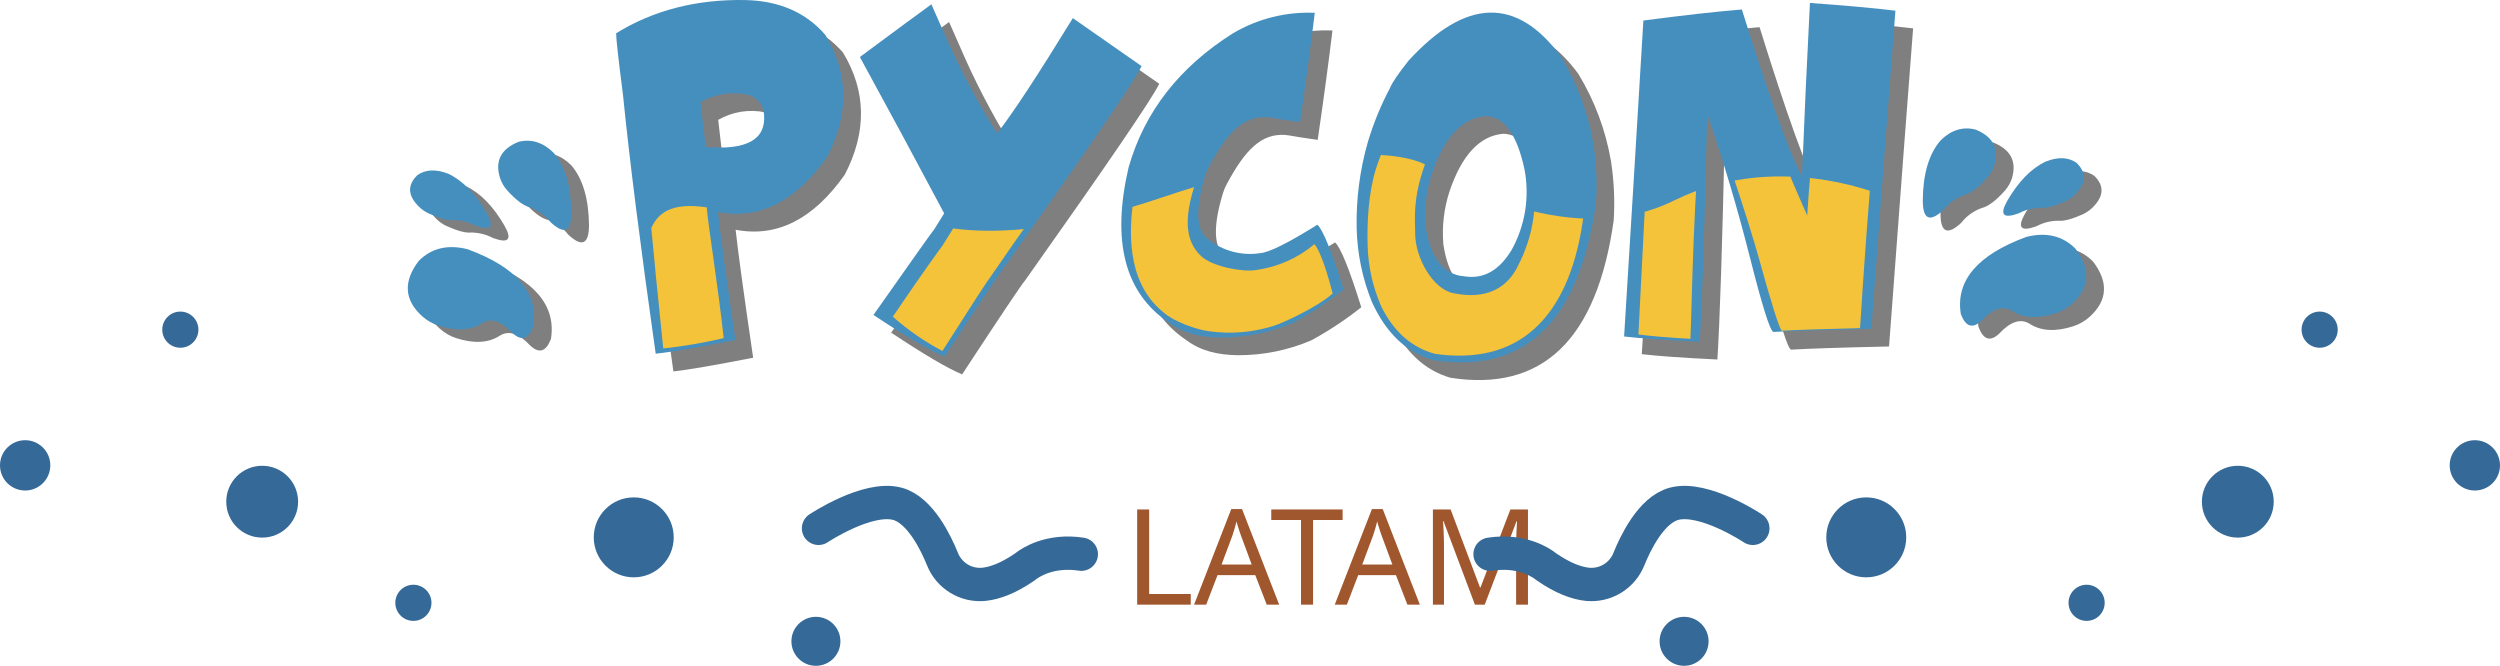
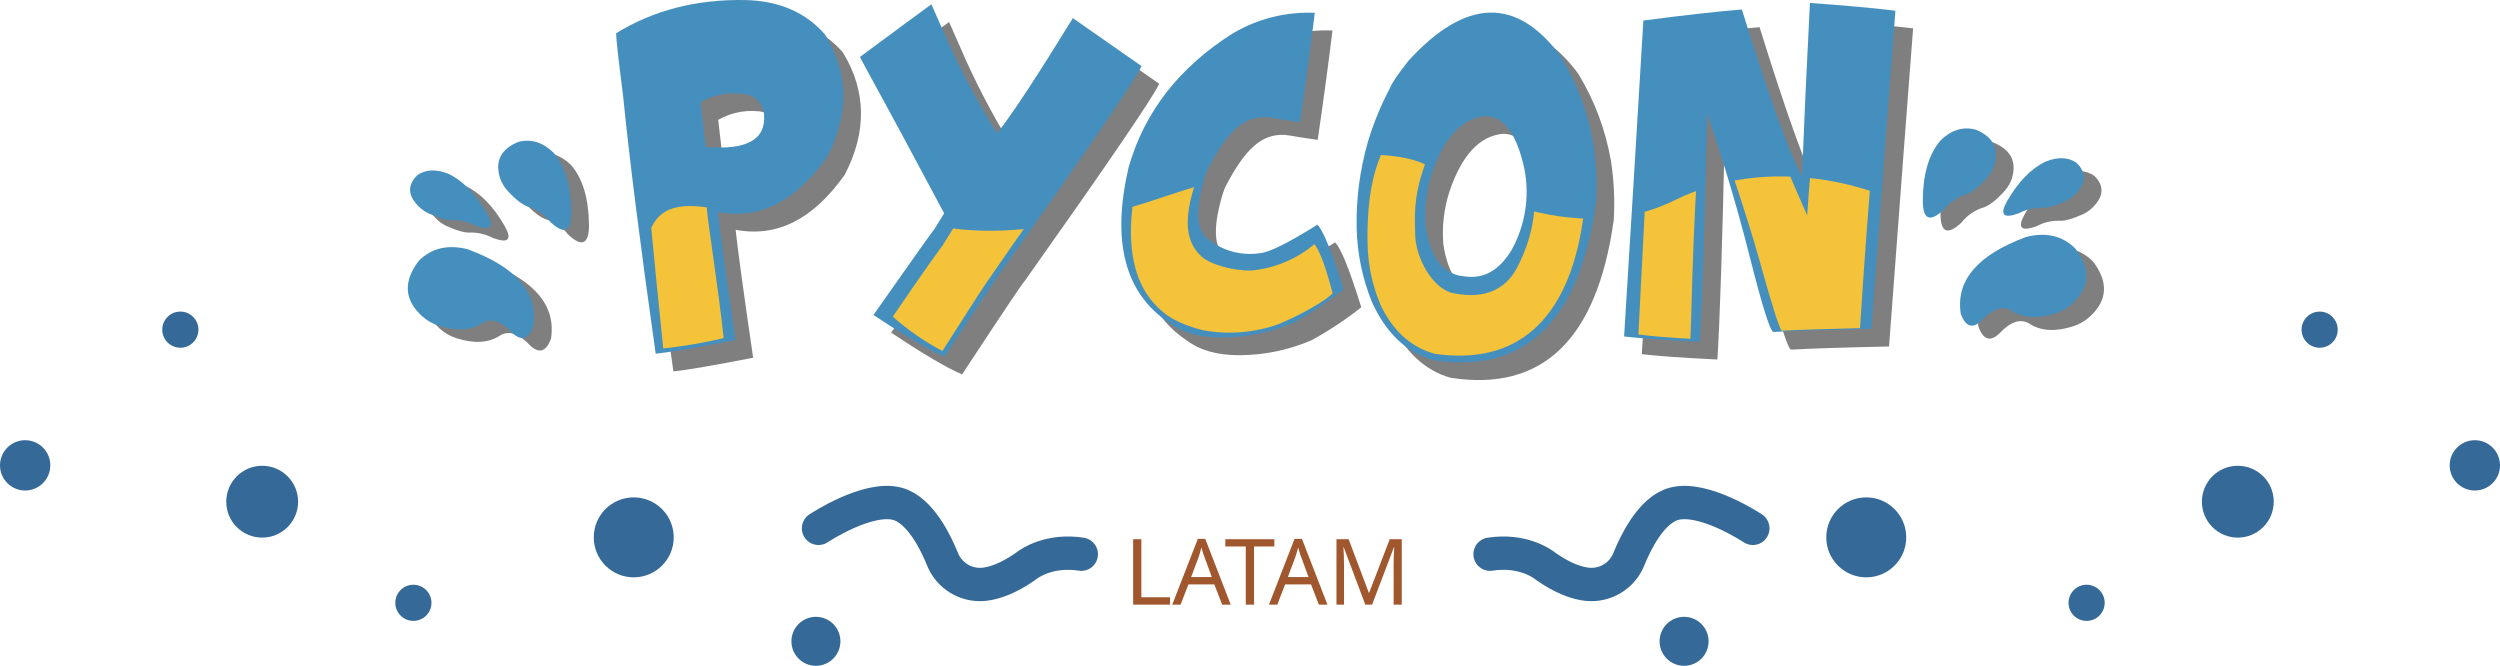
<svg xmlns="http://www.w3.org/2000/svg" width="600" height="159.796" viewBox="0 0 600 159.796">
  <defs>
    <clipPath id="a">
      <path d="M947,437.451h307.09V382.241s-26.789-13.068-53.251,0-57.824-7.514-57.824-7.514-11.107-11.434-65.338,6.861c-35.936,12.12-54.649,7.752-63.2,3.42a37.66,37.66,0,0,0-18.621-4.129c-2.094.088-16.537,7.119-18.808,7.243-6.021.327-2.156-3.355-8.167-4.247-8.821-1.307-12.088,1.307-13.842,5.854" transform="translate(-947 -371.198)" fill="none" />
    </clipPath>
  </defs>
  <g transform="translate(0 -0.003)" style="isolation:isolate">
    <g transform="translate(97.867 0.003)">
      <g transform="translate(4.247 4.247)" opacity="0.5" style="mix-blend-mode:multiply;isolation:isolate">
        <path d="M809.576,404.134q4.574-4.6,11.725-2.8,17.677,6.5,15.76,18.527-1.754,4.6-4.975,1.6-4.116-4.436-7.37-2.329-4.051,2.581-10.4.542a11.016,11.016,0,0,1-3.956-2.287Q803.947,411.533,809.576,404.134Zm-.327-20.582q2.963-2.071,7.432-.327,5.168,2.46,9.219,9.445,2.872,5.044-2.774,2.966a11.333,11.333,0,0,0-5.168-1.307q-2.009.225-5.965-1.565a8.387,8.387,0,0,1-2.457-1.722q-3.93-3.946-.287-7.488Zm24.214-7.975q4.59-1.183,8.455,2.584,4.175,4.881,4.273,14.42-.029,6.861-4.975,2.264a10.772,10.772,0,0,0-4.9-3.541q-2.362-.575-5.616-4.211a8.575,8.575,0,0,1-1.633-2.9q-1.849-6.05,4.391-8.608Z" transform="translate(-806.944 -342.772)" />
        <path d="M1010.206,284.112q8.422,13.911.415,29.321-11.327,16.05-26.191,13.208.928,8.36,4.211,30.709-14.048,2.744-19.144,3.287-5.518-38.876-7.841-62.052Q960,285.677,960,283.73q13.434-8.3,31.036-7.975Q1003.218,276.039,1010.206,284.112Zm-28.713,26.9q14.806,1.245,14.005-7.841a5.2,5.2,0,0,0-3.986-4.721,16.082,16.082,0,0,0-11.258,1.81Q981.081,307.189,981.493,311.008Z" transform="translate(-909.998 -275.743)" />
        <path d="M1156.369,278.9q0,.062,4.227,9.588a183.662,183.662,0,0,0,11.536,21.392q5.518-7.024,18.184-27.661,3.316,2.287,16.495,11.516-2.81,5.714-32.287,47.315-.892.892-15.028,22.427-5.263-2.2-17.034-10.02,14.479-20.582,14.61-20.582l2.362-3.8q-10.127-19.049-20.163-37.393V291.5Q1151.139,282.7,1156.369,278.9Z" transform="translate(-1030.702 -277.869)" />
        <path d="M1377.567,285.06q-1.307,10.915-3.538,26.227h-.16c-2.532-.327-5.518-.836-6.674-1.036a9.453,9.453,0,0,0-1-.127c-5.7-.359-9.565,3.515-14.048,11.9a11.968,11.968,0,0,0-.872,2.107q-3.643,12.025.6,15.2a16.085,16.085,0,0,0,12.6,3.411q3.218-.255,13.721-6.825,2.039,1.911,6.286,15.567a84.433,84.433,0,0,1-11.934,7.912,44.148,44.148,0,0,1-17.707,3.594c-4.767-.065-8.87-1.013-12.313-3.594q-15.858-10.653-9.634-37.262,5.711-19.974,25.044-32.159A35.6,35.6,0,0,1,1377.567,285.06Z" transform="translate(-1159.89 -281.987)" />
        <path d="M1552.927,295.417a59.724,59.724,0,0,1,7.841,20.908,65.817,65.817,0,0,1,.673,14.263q-6.034,42.973-39.2,37.8-9.448-2.744-14.551-13.845a50.38,50.38,0,0,1-3.7-17.8,69.8,69.8,0,0,1,2.712-20.768,71.464,71.464,0,0,1,5.328-12.953q.637-1.718,4.433-6.508Q1537.041,274.045,1552.927,295.417Zm-32.382,40.9q1.689,11.418,9.412,11.993,6.8,1.023,11.261-6.41a28.781,28.781,0,0,0,3.032-19.4q-2.744-12.6-9.347-12.666-8.425.735-12.859,13.783A32.422,32.422,0,0,0,1520.546,336.319Z" transform="translate(-1276.261 -281.975)" />
        <path d="M1765.616,279.779q-1.689,21.7-5.776,76.344-17.227.382-23.522.764-1.215-.477-5.616-17.88t-10.271-34.567q-.9,40.807-1.787,54.809-12.427-.6-18.144-1.277,2.287-36.782,4.626-75.832,14.58-1.914,23.64-2.649,9.641,31.036,14.423,40.134.827-20.676,1.911-41.7Q1757.995,278.851,1765.616,279.779Z" transform="translate(-1408.583 -277.216)" />
        <path d="M1937.065,375.512a8.3,8.3,0,0,1-1.66,2.9q-3.224,3.636-5.616,4.211a10.788,10.788,0,0,0-4.881,3.541q-4.979,4.6-4.979-2.264.062-9.539,4.276-14.42,3.826-3.763,8.422-2.584Q1938.9,369.452,1937.065,375.512Zm18.693,33.182a10.794,10.794,0,0,1-3.956,2.287q-6.344,2.039-10.4-.542-3.267-2.107-7.4,2.329-3.189,2.992-4.946-1.6-1.914-12.016,15.727-18.527,7.187-1.784,11.761,2.81Q1962.171,402.852,1955.758,408.694Zm.8-26.322a8.609,8.609,0,0,1-2.424,1.722q-3.956,1.787-6,1.565a11.107,11.107,0,0,0-5.136,1.307q-5.645,2.075-2.806-2.966,4.048-6.988,9.252-9.445,4.466-1.754,7.4.327,3.62,3.538-.3,7.491Z" transform="translate(-1556.327 -336.93)" />
      </g>
      <path d="M796.576,391.134q4.574-4.6,11.725-2.8,17.677,6.5,15.76,18.527-1.754,4.6-4.976,1.6-4.116-4.436-7.37-2.329-4.051,2.581-10.4.542a11.018,11.018,0,0,1-3.956-2.287Q790.947,398.533,796.576,391.134Zm-.327-20.582q2.963-2.071,7.432-.327,5.168,2.46,9.219,9.445,2.872,5.044-2.774,2.966a11.333,11.333,0,0,0-5.168-1.307q-2.009.225-5.965-1.565a8.387,8.387,0,0,1-2.457-1.722q-3.93-3.946-.287-7.488Zm24.214-7.975q4.59-1.183,8.455,2.584,4.175,4.881,4.273,14.42-.029,6.861-4.975,2.264a10.772,10.772,0,0,0-4.9-3.541q-2.362-.575-5.616-4.211a8.576,8.576,0,0,1-1.633-2.9q-1.849-6.05,4.391-8.608Z" transform="translate(-793.944 -328.521)" fill="#458fbf" />
      <path d="M997.206,271.112q8.422,13.911.415,29.321-11.327,16.05-26.191,13.208.928,8.36,4.211,30.709-14.048,2.744-19.144,3.286-5.518-38.876-7.841-62.052Q947,272.677,947,270.73q13.434-8.3,31.036-7.975Q990.218,263.039,997.206,271.112Zm-28.713,26.9q14.806,1.245,14.005-7.841a5.2,5.2,0,0,0-3.986-4.721,16.082,16.082,0,0,0-11.258,1.81Q968.081,294.189,968.493,298.008Z" transform="translate(-896.998 -262.743)" fill="#458fbf" />
      <path d="M1143.369,265.9q0,.062,4.228,9.588a183.659,183.659,0,0,0,11.535,21.392q5.518-7.024,18.184-27.661,3.316,2.287,16.495,11.516-2.809,5.714-32.287,47.315-.892.892-15.028,22.427-5.263-2.2-17.034-10.02,14.479-20.582,14.61-20.582l2.362-3.8q-10.127-19.049-20.163-37.393V278.5Q1138.139,269.7,1143.369,265.9Z" transform="translate(-1017.702 -264.869)" fill="#458fbf" />
      <path d="M1364.567,272.06q-1.307,10.915-3.538,26.227h-.16c-2.532-.327-5.518-.836-6.674-1.036a9.451,9.451,0,0,0-1-.127c-5.7-.359-9.566,3.515-14.048,11.9a11.988,11.988,0,0,0-.872,2.107q-3.642,12.025.6,15.2a16.085,16.085,0,0,0,12.6,3.411q3.218-.255,13.721-6.825,2.039,1.911,6.286,15.567a84.427,84.427,0,0,1-11.934,7.912,44.147,44.147,0,0,1-17.707,3.594c-4.766-.065-8.87-1.013-12.313-3.594q-15.857-10.653-9.634-37.262,5.711-19.974,25.044-32.159A35.6,35.6,0,0,1,1364.567,272.06Z" transform="translate(-1146.89 -268.987)" fill="#458fbf" />
      <path d="M1539.927,282.417a59.723,59.723,0,0,1,7.84,20.908,65.793,65.793,0,0,1,.673,14.263q-6.034,42.97-39.2,37.8-9.448-2.744-14.551-13.845a50.38,50.38,0,0,1-3.7-17.8,69.8,69.8,0,0,1,2.712-20.768,71.473,71.473,0,0,1,5.328-12.953q.637-1.718,4.433-6.508Q1524.04,261.045,1539.927,282.417Zm-32.382,40.9q1.689,11.418,9.412,11.993,6.8,1.023,11.261-6.41a28.781,28.781,0,0,0,3.032-19.4q-2.744-12.6-9.347-12.666-8.425.735-12.859,13.783A32.427,32.427,0,0,0,1507.546,323.319Z" transform="translate(-1263.26 -268.975)" fill="#458fbf" />
      <path d="M1752.616,266.779q-1.689,21.7-5.776,76.344-17.226.382-23.522.764-1.215-.477-5.616-17.88t-10.271-34.567q-.9,40.807-1.787,54.809-12.427-.6-18.144-1.277,2.287-36.782,4.626-75.832,14.58-1.914,23.639-2.649,9.641,31.036,14.423,40.134.827-20.676,1.911-41.7Q1744.995,265.851,1752.616,266.779Z" transform="translate(-1395.583 -264.216)" fill="#458fbf" />
      <path d="M1924.065,362.512a8.308,8.308,0,0,1-1.66,2.9q-3.224,3.636-5.616,4.211a10.787,10.787,0,0,0-4.881,3.541q-4.979,4.6-4.979-2.264.062-9.539,4.276-14.42,3.825-3.763,8.422-2.584Q1925.9,356.452,1924.065,362.512Zm18.693,33.182a10.8,10.8,0,0,1-3.956,2.287q-6.344,2.039-10.4-.542-3.267-2.107-7.4,2.329-3.189,2.992-4.946-1.6-1.915-12.016,15.727-18.527,7.187-1.784,11.761,2.81Q1949.171,389.852,1942.758,395.694Zm.8-26.321a8.607,8.607,0,0,1-2.424,1.722q-3.956,1.787-6,1.565a11.106,11.106,0,0,0-5.135,1.307q-5.645,2.074-2.806-2.966,4.048-6.988,9.252-9.445,4.466-1.754,7.4.327,3.62,3.538-.3,7.491Z" transform="translate(-1543.327 -322.789)" fill="#458fbf" />
-       <text transform="translate(171.946 145.116)" fill="#a0572e" font-size="32" font-family="DimboRegular, Dimbo">
+       <text transform="translate(171.946 145.116)" fill="#a0572e" font-size="22" font-family="DimboRegular, Dimbo">
        <tspan x="0" y="0">LATAM</tspan>
      </text>
      <g transform="translate(50.002 37.108)" clip-path="url(#a)">
        <path d="M1005.514,287.875c2.94,8.167,6.534,15.681,0,24.829C996.17,325.771,986,324.556,979.2,322.831c.4,4.992,2.656,18.331,4.1,31.689A117.606,117.606,0,0,1,968.8,357q-3.63-34.842-5.139-55.6-1.088-11.575-1.078-13.319a31.737,31.737,0,0,1,21.372-7.043C989.525,281.233,1002.335,283.043,1005.514,287.875Zm-28.422,23.848c11.281,3.064,19-2.045,18.661-7.475-.238-2.267-2.718-7-4.293-7.56-2.908-.653-13.744-.735-16.008.98C975.821,301.812,976.912,309.437,977.091,311.724Z" transform="translate(-957.49 -310.481)" fill="#f5c33a" />
        <path d="M1149.414,281c0,.036,6.207,9.8,8.589,15.093,2.287,5.08,4.5,8.906,7.419,15.616a174.718,174.718,0,0,0,13.3-19.428c1.434,1.356,10.6-.849,16.3,4.59-1.49,3.042-15.315,21.1-30.281,42.986q-.654.689-11.506,17.733a59.844,59.844,0,0,1-11.9-8.233c7.357-10.827,11.82-16.988,11.878-16.988l3.724-5.959c-5.263-10.49-15.988-26.253-19.928-36.589l4.9-3.594C1147.64,281.764,1146.886,282.921,1149.414,281Z" transform="translate(-1074.929 -310.467)" fill="#f5c33a" />
        <path d="M1357.092,299.923c-.6,5.982,5.613,6.148,4.59,14.544h-.111l-4.953-.787.02.131c-3.581-.82-12.561,4.407-16.482,17.8-2.071,7.076-1.96,12.414,1.96,16.008,2.649,2.427,9.938,3.826,13.068,3.267a27.534,27.534,0,0,0,14.048-6.207c.934,1.049,2.434,4.338,4.378,11.826-3.61,3.267-12.117,7.168-14.178,7.775a35.163,35.163,0,0,1-15.354,1.307c-3.267-.382-8.69-2.4-11.058-4.534q-10.9-8.762-6.622-30.647a45.351,45.351,0,0,1,17.213-26.462A21.324,21.324,0,0,1,1357.092,299.923Z" transform="translate(-1201.639 -323.182)" fill="#f5c33a" />
        <path d="M1543.745,302.654c3.329,4.969,5.554,11.8,6.86,18.295a45.636,45.636,0,0,1,0,15.028c-3.558,23.564-15.887,34.371-35.456,31.535q-8.357-2.254-12.868-11.388a38.906,38.906,0,0,1-3.267-14.639c-.15-5.616.193-12.476,1.96-18.249a44.011,44.011,0,0,1,4.247-9.474,45.393,45.393,0,0,1,5.227-8.821C1522.56,292.625,1534.376,290.936,1543.745,302.654Zm-33.323,35.936c0,5.88,4.247,13.394,9.147,14.374,3.969.794,11.366,1.441,15.354-6.207,3.92-7.514,5.554-16.008,2.94-26.462-1.722-6.883-6.237-10.631-10.128-10.454-7.187.327-12.414,5.26-15.028,12.414C1509.77,330.423,1510.423,335.284,1510.423,338.59Z" transform="translate(-1318.655 -319.707)" fill="#f5c33a" />
        <path d="M1756.478,279.307c-.774,11.895-3.411,40.814-5.283,70.781-7.893.209-15.89.418-18.772.627-.555-.261-2.734-7.377-5.348-16.851-2.594-9.4-9.474-30.382-13.394-39.53-2.614,23.2-2.8,50.637-3.2,58.324q-8.556-.5-12.476-1.049c1.052-20.17,2.522-48.932,3.594-70.343,6.681-1.049,15.123-1.558,19.275-1.96,5.88,16.988,15.449,38.791,17.641,43.777.653-11.434,3.1-33.554,3.594-45.083C1748.007,278.506,1752.985,278.8,1756.478,279.307Z" transform="translate(-1452.655 -308.447)" fill="#f5c33a" />
      </g>
    </g>
    <g transform="translate(0 74.784)">
      <circle cx="5.88" cy="5.88" r="5.88" transform="translate(398.301 73.254)" fill="#356998" />
      <circle cx="9.595" cy="9.595" r="9.595" transform="translate(438.307 44.59)" fill="#356998" />
      <circle cx="8.621" cy="8.621" r="8.621" transform="translate(528.455 37.004)" fill="#356998" />
      <circle cx="6.037" cy="6.037" r="6.037" transform="translate(587.925 30.869)" fill="#356998" />
      <circle cx="4.338" cy="4.338" r="4.338" transform="translate(552.378)" fill="#356998" />
      <circle cx="4.338" cy="4.338" r="4.338" transform="translate(496.449 65.557)" fill="#356998" />
      <circle cx="5.88" cy="5.88" r="5.88" transform="translate(189.938 73.254)" fill="#356998" />
      <circle cx="9.595" cy="9.595" r="9.595" transform="translate(142.503 44.59)" fill="#356998" />
      <circle cx="8.621" cy="8.621" r="8.621" transform="translate(54.303 37.004)" fill="#356998" />
      <circle cx="6.037" cy="6.037" r="6.037" transform="translate(0 30.869)" fill="#356998" />
      <circle cx="4.338" cy="4.338" r="4.338" transform="translate(38.945)" fill="#356998" />
      <circle cx="4.338" cy="4.338" r="4.338" transform="translate(94.874 65.557)" fill="#356998" />
      <path d="M1102,626.232s11.761-7.841,18.948-5.88c5.518,1.506,9.3,9.559,10.781,13.218a9.686,9.686,0,0,0,10,6.093c2.614-.284,5.825-1.447,9.735-4.136.121-.085.238-.173.356-.265.869-.676,5.6-4,13.247-2.823" transform="translate(-905.555 -574.213)" fill="none" stroke="#356998" stroke-linecap="round" stroke-miterlimit="10" stroke-width="8" />
      <path d="M1645.018,626.232s-11.761-7.841-18.948-5.88c-5.518,1.506-9.3,9.559-10.781,13.218a9.686,9.686,0,0,1-10,6.093c-2.614-.284-5.825-1.447-9.735-4.136-.121-.085-.239-.173-.356-.265-.869-.676-5.6-4-13.247-2.823" transform="translate(-1224.336 -574.213)" fill="none" stroke="#356998" stroke-linecap="round" stroke-miterlimit="10" stroke-width="8" />
    </g>
  </g>
</svg>
